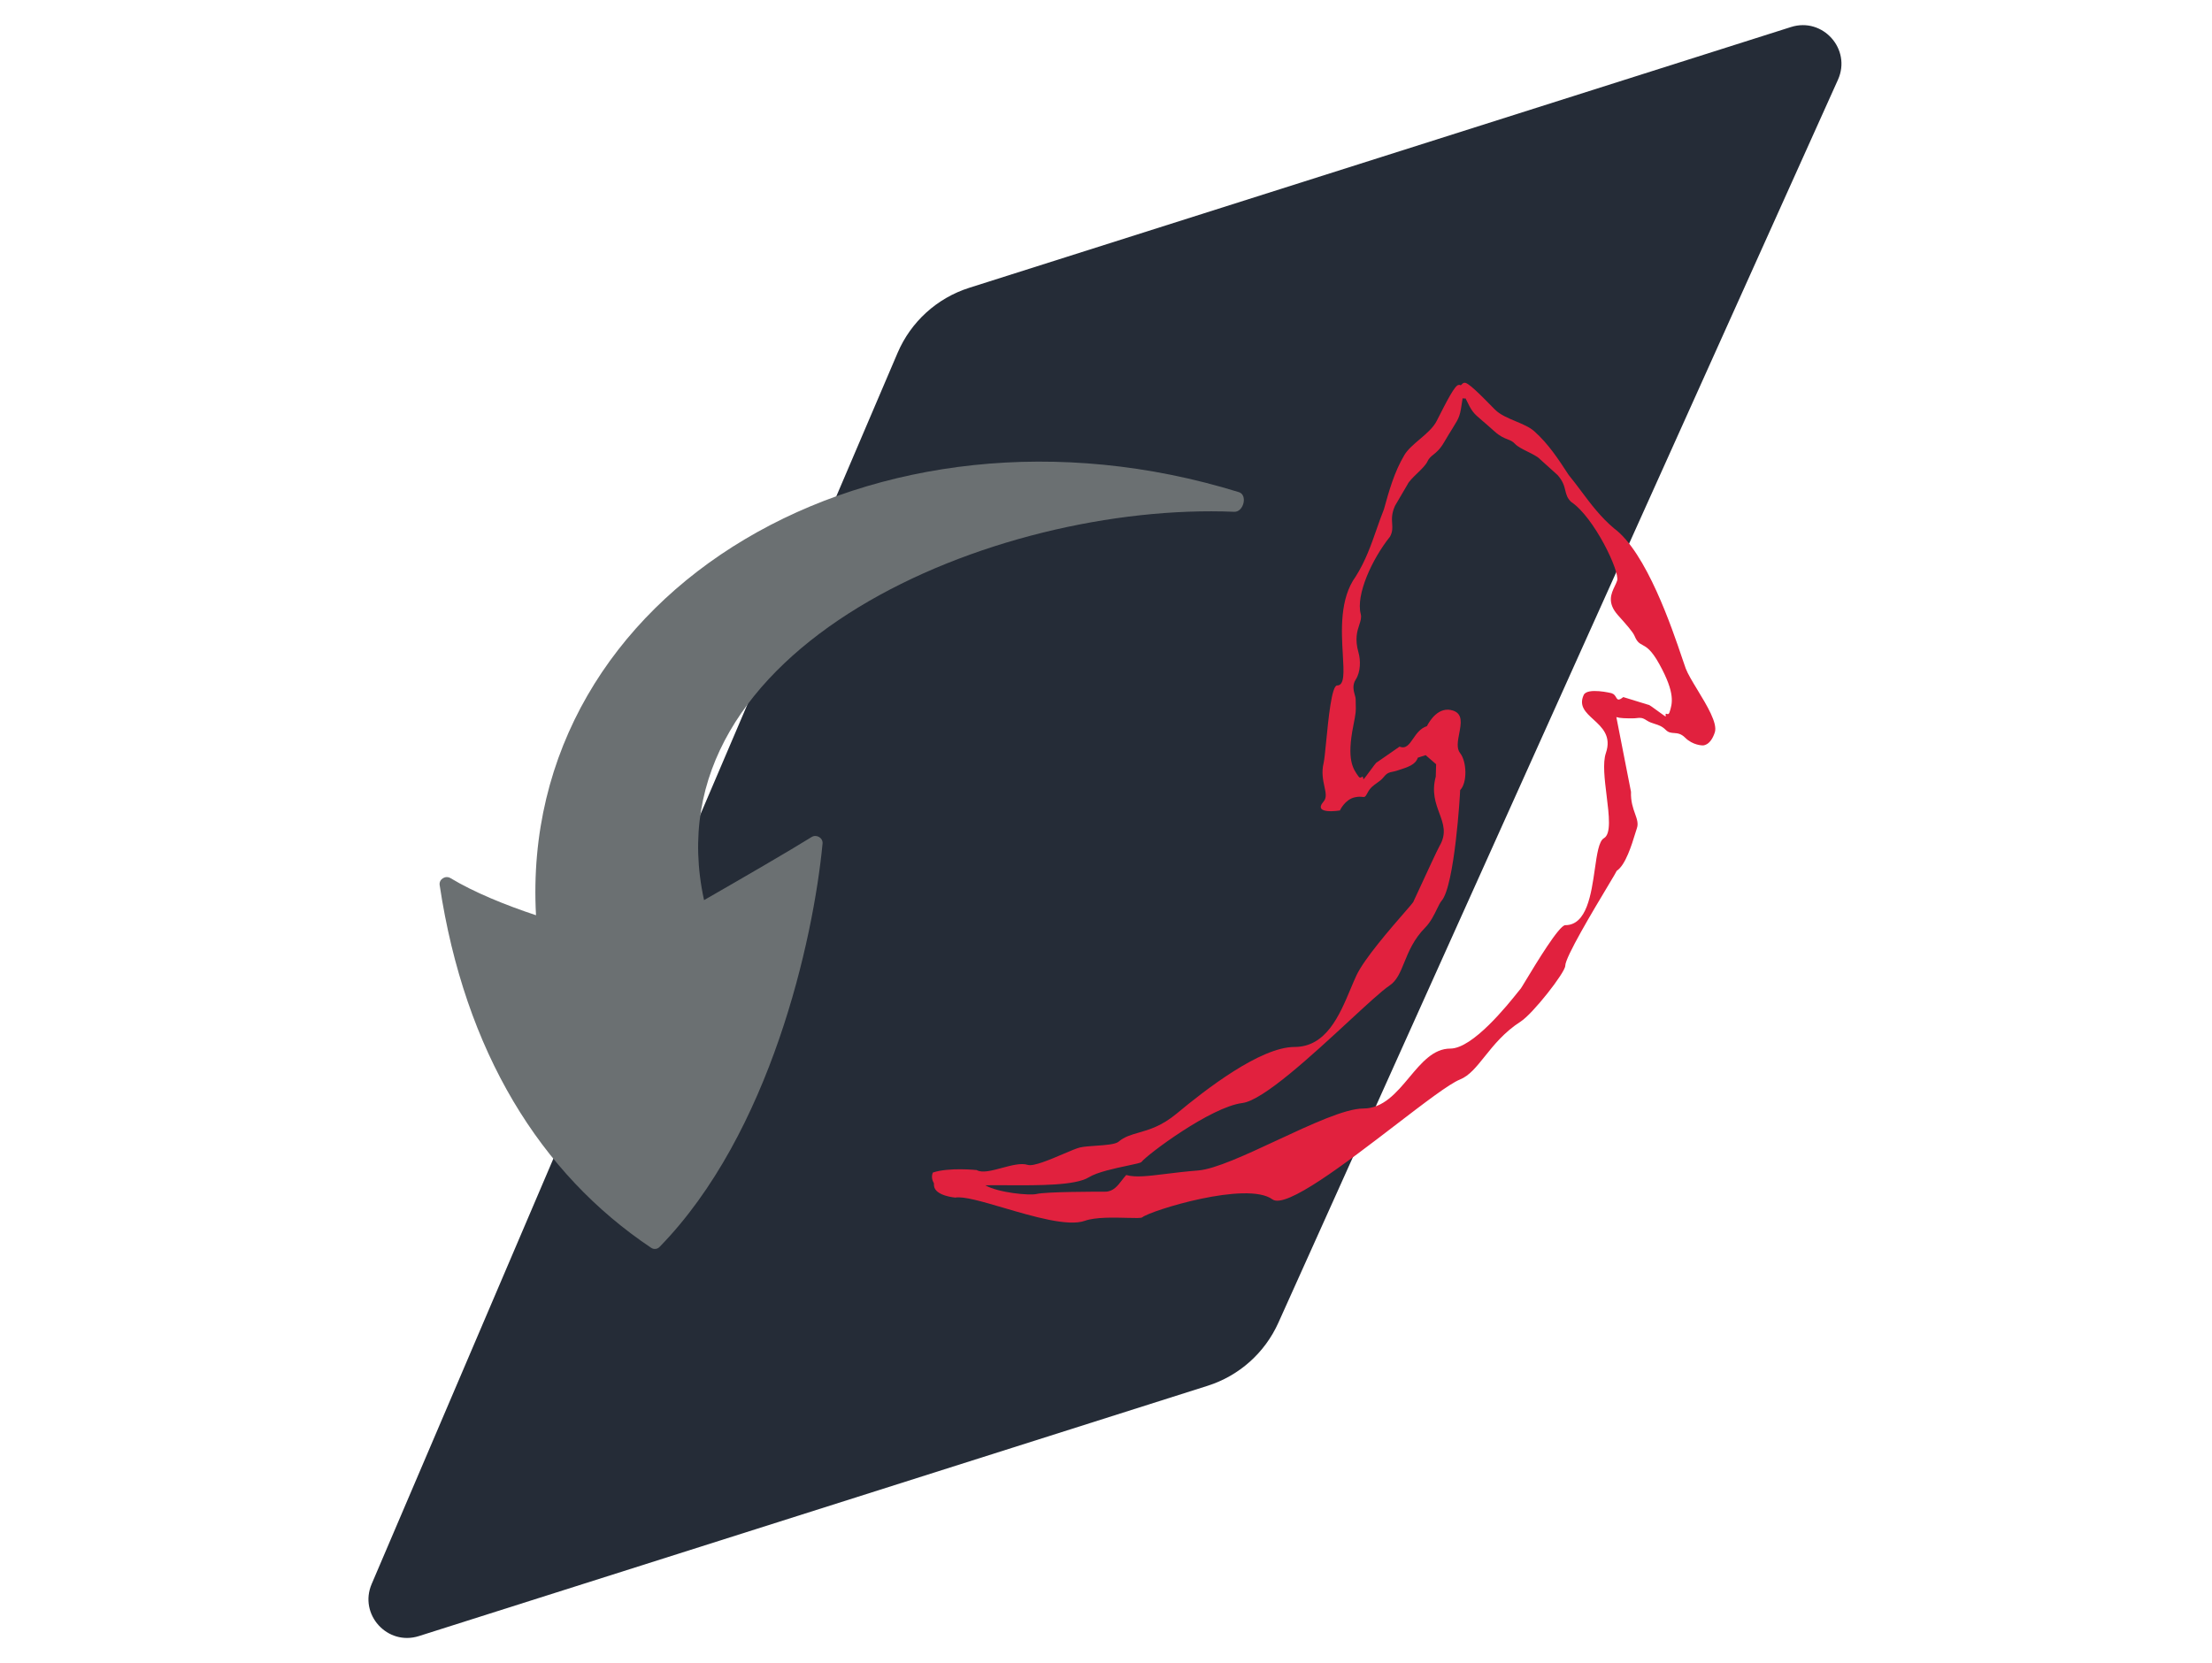
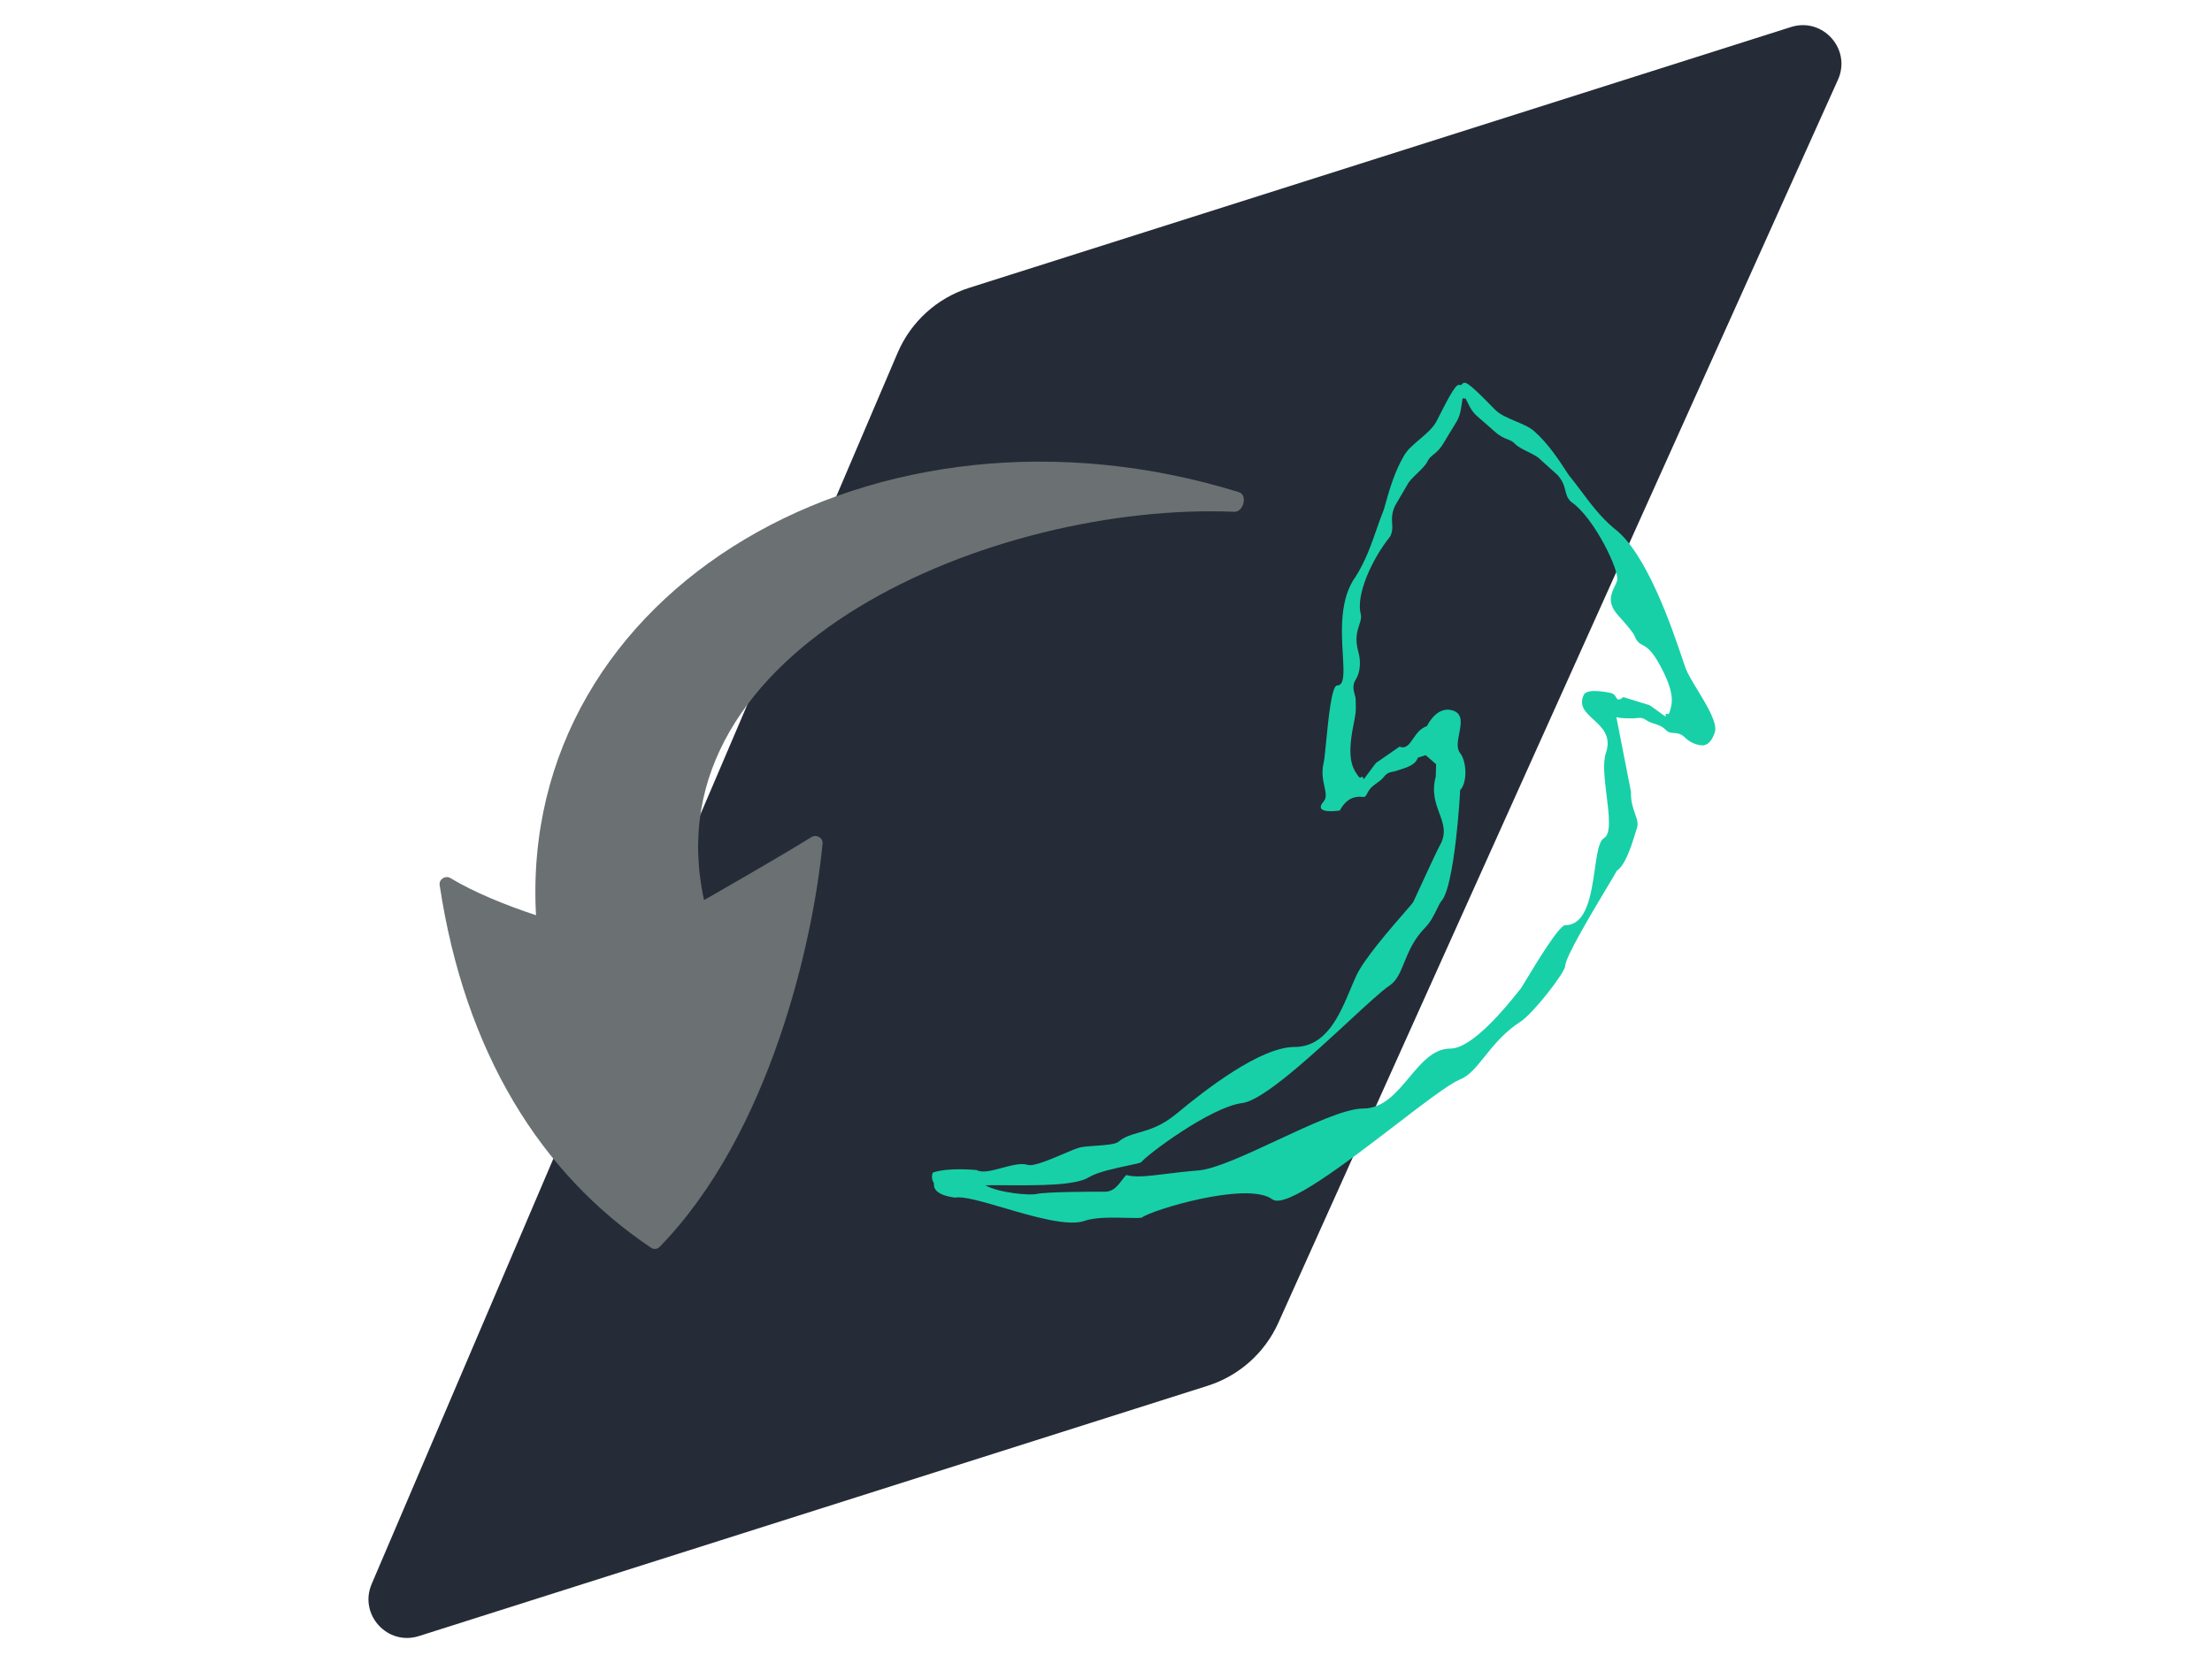
<svg xmlns="http://www.w3.org/2000/svg" width="572" height="430" viewBox="0 0 572 430" fill="none">
  <path d="M232.116 91.256L96.105 409.721C92.745 417.588 100.173 425.768 108.326 423.18L312.278 358.441C320.41 355.86 327.057 349.94 330.559 342.16L475.277 20.627C478.826 12.743 471.373 4.376 463.133 6.991L250.629 74.445C242.305 77.087 235.546 83.225 232.116 91.256Z" fill="#252C37" />
  <path d="M212.705 218.194C210.321 243.116 199.236 293.176 170.539 322.543C169.971 323.125 169.075 323.215 168.4 322.764C139.719 303.593 120.164 271.973 113.691 228.934C113.462 227.415 115.191 226.342 116.497 227.132C122.526 230.778 130.68 234.103 138.605 236.731C134.001 152.237 226.694 98.338 320.362 127.296C322.696 128.017 321.593 132.479 319.156 132.378C257.217 129.795 167.703 167.347 182.063 232.819C192.14 227.031 204.036 220.134 209.875 216.501C211.131 215.72 212.846 216.712 212.705 218.194Z" fill="#6B7072" />
-   <path fill-rule="evenodd" clip-rule="evenodd" d="M438.943 178.431C437.647 176.296 436.446 174.318 435.915 172.912C435.713 172.377 435.41 171.48 435.015 170.309C432.402 162.567 425.746 142.848 417.386 136.675C413.927 133.774 411.387 130.384 408.892 127.053C407.826 125.631 406.768 124.219 405.651 122.862C403.012 118.809 400.412 114.815 396.746 111.547C395.545 110.476 393.763 109.728 391.953 108.969C389.929 108.12 387.869 107.256 386.546 105.907C382.662 101.95 379.411 98.637 378.614 99.032C378.478 98.965 378.123 99.239 377.749 99.655C377.486 99.545 377.288 99.508 377.216 99.577C376.301 99.438 374.115 103.747 371.504 108.896C370.614 110.651 368.841 112.159 367.098 113.64C365.541 114.965 364.007 116.269 363.151 117.71C360.539 122.107 359.213 126.887 357.867 131.737C357.184 133.436 356.578 135.169 355.967 136.915C354.537 141.005 353.081 145.167 350.559 149.135C346.391 154.877 346.881 163.211 347.24 169.324C347.511 173.948 347.708 177.302 345.759 177.302C344.359 177.302 343.515 185.878 342.924 191.889C342.67 194.466 342.463 196.572 342.278 197.329C341.688 199.751 342.124 201.777 342.482 203.44C342.832 205.064 343.107 206.341 342.278 207.302C339.259 210.802 346.485 209.636 346.485 209.636C346.485 209.636 347.759 206.802 350.323 206.232C351.332 206.008 351.906 206.076 352.292 206.122C352.889 206.192 353.041 206.21 353.658 205.021C354.319 203.747 355.145 203.168 355.993 202.575C356.615 202.139 357.248 201.695 357.836 200.963C358.688 199.899 359.278 199.782 360.098 199.619C360.408 199.557 360.75 199.489 361.152 199.361C364.223 198.383 365.998 197.818 366.636 195.978L368.655 195.322L371.366 197.672L371.272 200.883C370.191 204.873 371.247 207.743 372.207 210.35C373.226 213.12 374.137 215.594 372.258 218.802C371.756 219.659 368.791 226.086 366.935 230.108C366.107 231.905 365.5 233.221 365.431 233.348C365.317 233.563 364.472 234.533 363.235 235.956C359.651 240.078 352.767 247.994 350.758 252.302C350.252 253.386 349.751 254.579 349.23 255.821C346.394 262.582 342.945 270.802 334.758 270.802C325.953 270.802 311.758 281.802 304.296 288.018C300.41 291.255 297.172 292.184 294.457 292.964C292.458 293.537 290.742 294.03 289.258 295.302C288.439 296.003 285.837 296.183 283.355 296.354C281.779 296.463 280.251 296.568 279.258 296.802C278.405 297.002 276.79 297.691 274.952 298.475C271.485 299.954 267.221 301.773 265.758 301.302C264.053 300.753 261.534 301.43 259.082 302.09C256.487 302.787 253.969 303.464 252.57 302.647L252.55 302.641C252.55 302.641 245.373 301.893 241.243 303.279C241.243 303.279 240.558 304.488 241.489 306.036C241.484 306.267 241.497 306.51 241.531 306.765C241.875 309.354 247.031 309.765 247.031 309.765C249.157 309.366 254.038 310.8 259.545 312.417C267.262 314.683 276.209 317.311 280.531 315.765C283.262 314.788 288.057 314.914 291.464 315.004C293.527 315.059 295.081 315.1 295.362 314.875C297.597 313.083 322.462 305.399 329.031 310.222C332.486 312.759 347.999 300.861 360.821 291.027C368.252 285.328 374.779 280.322 377.531 279.222C379.932 278.261 381.764 275.973 383.926 273.274C386.265 270.353 388.99 266.949 393.242 264.222C396.416 262.185 404.759 251.518 404.759 249.802C404.759 247.569 411.956 235.548 415.773 229.173C417.084 226.984 417.996 225.46 418.082 225.227C420.355 223.759 421.993 218.392 422.833 215.64C423.012 215.055 423.154 214.588 423.259 214.302C423.72 213.044 423.315 211.907 422.809 210.487C422.291 209.033 421.667 207.282 421.759 204.802L417.971 185.48C419.023 185.802 420.407 185.802 422.259 185.802C422.664 185.802 422.997 185.764 423.298 185.73C424.096 185.64 424.67 185.576 425.759 186.302C426.509 186.802 427.217 187.023 427.913 187.241C428.861 187.538 429.785 187.827 430.759 188.802C431.455 189.498 432.151 189.548 432.897 189.601C433.759 189.663 434.687 189.73 435.759 190.802C437.759 192.802 440.259 192.802 440.259 192.802C440.259 192.802 442.262 193.022 443.432 189.434C444.198 187.086 441.4 182.476 438.943 178.431ZM254.786 306.577C258.098 308.496 266.179 309.274 268.038 308.83C270.531 308.235 283.19 308.235 285.809 308.235C287.858 308.235 289.042 306.689 290.144 305.248C290.506 304.776 290.859 304.315 291.231 303.923C293.57 304.61 296.872 304.203 301.465 303.637C303.875 303.34 306.641 302.999 309.809 302.75C314.226 302.402 322.166 298.699 330.226 294.94C338.967 290.864 347.848 286.722 352.531 286.722C357.686 286.722 361.107 282.633 364.435 278.655C367.586 274.888 370.653 271.222 375.031 271.222C380.841 271.222 389.852 259.937 392.521 256.595C392.893 256.129 393.143 255.817 393.242 255.712C393.326 255.623 393.804 254.832 394.523 253.642C397.191 249.224 403.184 239.302 404.759 239.302C410.325 239.302 411.473 231.3 412.405 224.807C412.964 220.907 413.446 217.552 414.759 216.802C416.674 215.707 416.078 210.87 415.455 205.813C414.939 201.628 414.404 197.292 415.259 194.802C416.765 190.414 414.289 188.149 412.039 186.092C410.043 184.266 408.225 182.603 409.526 179.765C410.45 177.749 416.759 179.302 416.759 179.302L416.763 179.324C417.387 179.496 417.656 179.953 417.884 180.337C418.233 180.928 418.481 181.349 419.759 180.302L426.259 182.302C426.361 182.201 427.566 183.086 428.704 183.922C429.73 184.675 430.701 185.387 430.759 185.302C430.608 184.53 430.77 184.579 431.012 184.652C431.237 184.72 431.532 184.809 431.706 184.275C432.446 182.005 433.297 179.396 429.08 171.768C427.03 168.059 425.742 167.367 424.737 166.827C423.953 166.405 423.341 166.077 422.675 164.477C422.236 163.424 420.453 161.432 418.409 159.148L418.408 159.148C415.512 155.912 416.627 153.57 417.568 151.591C417.802 151.099 418.025 150.63 418.174 150.175C418.918 147.893 412.259 133.802 406.259 129.802C405.251 128.823 405.023 127.891 404.77 126.856C404.491 125.715 404.181 124.45 402.759 122.862L398.259 118.802C397.665 118.138 396.384 117.499 395.085 116.851C393.759 116.19 392.413 115.519 391.759 114.802C391.158 114.143 390.559 113.91 389.834 113.629C388.955 113.288 387.893 112.875 386.424 111.547C385.096 110.346 384.105 109.498 383.335 108.84L383.334 108.839C380.889 106.747 380.674 106.563 378.97 103.042C378.666 103.115 378.339 103.079 378.219 102.993C377.549 107.672 377.475 107.792 375.612 110.787C375.055 111.683 374.337 112.837 373.396 114.447C372.355 116.228 371.43 116.973 370.665 117.588C370.034 118.096 369.512 118.517 369.123 119.36C368.699 120.277 367.574 121.367 366.466 122.442C365.38 123.495 364.309 124.533 363.928 125.378L360.737 130.824C359.824 132.847 359.915 134.199 359.996 135.418C360.07 136.523 360.136 137.519 359.443 138.808C354.744 144.668 350.584 153.879 351.868 158.802C352.112 159.74 351.833 160.587 351.496 161.61C350.964 163.222 350.289 165.271 351.297 168.802C351.868 170.802 351.867 173.802 350.559 175.802C349.627 177.226 350.049 178.729 350.349 179.801C350.463 180.205 350.559 180.548 350.559 180.802C350.559 181.496 350.574 182.002 350.587 182.424C350.629 183.822 350.643 184.287 349.975 187.61C348.185 196.502 349.849 198.818 351.297 200.834C351.637 201.308 351.902 201.127 352.104 200.989C352.321 200.84 352.467 200.74 352.559 201.552C352.644 201.619 353.383 200.605 354.165 199.535C355.032 198.347 355.95 197.089 356.083 197.157L361.906 193.121C363.554 193.775 364.401 192.542 365.409 191.076C366.277 189.813 367.264 188.377 368.985 187.822C369.695 186.431 372.047 182.564 375.758 183.802C378.308 184.652 377.826 187.17 377.34 189.703C376.969 191.639 376.596 193.585 377.574 194.802C379.265 196.904 379.511 202.395 377.574 204.376C377.595 205.152 376.151 229.155 372.772 233.009C372.414 233.417 372.044 234.18 371.6 235.093C370.873 236.591 369.948 238.493 368.56 239.904C365.566 242.944 364.255 246.168 363.13 248.935C362.091 251.492 361.21 253.659 359.305 254.93C357.352 256.233 353.441 259.848 348.786 264.151C339.265 272.952 326.63 284.63 321.258 285.302C313.057 286.327 296.615 298.676 295.173 300.55C294.991 300.786 293.515 301.097 291.556 301.511C288.32 302.195 283.767 303.156 281.558 304.513C278.064 306.658 268.688 306.611 260.601 306.57C258.539 306.56 256.561 306.55 254.786 306.577Z" fill="#E1213E" />
+   <path fill-rule="evenodd" clip-rule="evenodd" d="M438.943 178.431C437.647 176.296 436.446 174.318 435.915 172.912C435.713 172.377 435.41 171.48 435.015 170.309C432.402 162.567 425.746 142.848 417.386 136.675C413.927 133.774 411.387 130.384 408.892 127.053C407.826 125.631 406.768 124.219 405.651 122.862C403.012 118.809 400.412 114.815 396.746 111.547C395.545 110.476 393.763 109.728 391.953 108.969C389.929 108.12 387.869 107.256 386.546 105.907C382.662 101.95 379.411 98.637 378.614 99.032C378.478 98.965 378.123 99.239 377.749 99.655C377.486 99.545 377.288 99.508 377.216 99.577C376.301 99.438 374.115 103.747 371.504 108.896C370.614 110.651 368.841 112.159 367.098 113.64C365.541 114.965 364.007 116.269 363.151 117.71C360.539 122.107 359.213 126.887 357.867 131.737C357.184 133.436 356.578 135.169 355.967 136.915C354.537 141.005 353.081 145.167 350.559 149.135C346.391 154.877 346.881 163.211 347.24 169.324C347.511 173.948 347.708 177.302 345.759 177.302C344.359 177.302 343.515 185.878 342.924 191.889C342.67 194.466 342.463 196.572 342.278 197.329C341.688 199.751 342.124 201.777 342.482 203.44C342.832 205.064 343.107 206.341 342.278 207.302C339.259 210.802 346.485 209.636 346.485 209.636C346.485 209.636 347.759 206.802 350.323 206.232C351.332 206.008 351.906 206.076 352.292 206.122C352.889 206.192 353.041 206.21 353.658 205.021C354.319 203.747 355.145 203.168 355.993 202.575C356.615 202.139 357.248 201.695 357.836 200.963C358.688 199.899 359.278 199.782 360.098 199.619C360.408 199.557 360.75 199.489 361.152 199.361C364.223 198.383 365.998 197.818 366.636 195.978L368.655 195.322L371.366 197.672L371.272 200.883C370.191 204.873 371.247 207.743 372.207 210.35C373.226 213.12 374.137 215.594 372.258 218.802C371.756 219.659 368.791 226.086 366.935 230.108C366.107 231.905 365.5 233.221 365.431 233.348C365.317 233.563 364.472 234.533 363.235 235.956C359.651 240.078 352.767 247.994 350.758 252.302C350.252 253.386 349.751 254.579 349.23 255.821C346.394 262.582 342.945 270.802 334.758 270.802C325.953 270.802 311.758 281.802 304.296 288.018C300.41 291.255 297.172 292.184 294.457 292.964C292.458 293.537 290.742 294.03 289.258 295.302C288.439 296.003 285.837 296.183 283.355 296.354C281.779 296.463 280.251 296.568 279.258 296.802C278.405 297.002 276.79 297.691 274.952 298.475C271.485 299.954 267.221 301.773 265.758 301.302C264.053 300.753 261.534 301.43 259.082 302.09C256.487 302.787 253.969 303.464 252.57 302.647L252.55 302.641C252.55 302.641 245.373 301.893 241.243 303.279C241.243 303.279 240.558 304.488 241.489 306.036C241.484 306.267 241.497 306.51 241.531 306.765C241.875 309.354 247.031 309.765 247.031 309.765C249.157 309.366 254.038 310.8 259.545 312.417C267.262 314.683 276.209 317.311 280.531 315.765C283.262 314.788 288.057 314.914 291.464 315.004C293.527 315.059 295.081 315.1 295.362 314.875C297.597 313.083 322.462 305.399 329.031 310.222C332.486 312.759 347.999 300.861 360.821 291.027C368.252 285.328 374.779 280.322 377.531 279.222C379.932 278.261 381.764 275.973 383.926 273.274C386.265 270.353 388.99 266.949 393.242 264.222C396.416 262.185 404.759 251.518 404.759 249.802C404.759 247.569 411.956 235.548 415.773 229.173C417.084 226.984 417.996 225.46 418.082 225.227C420.355 223.759 421.993 218.392 422.833 215.64C423.012 215.055 423.154 214.588 423.259 214.302C423.72 213.044 423.315 211.907 422.809 210.487C422.291 209.033 421.667 207.282 421.759 204.802L417.971 185.48C419.023 185.802 420.407 185.802 422.259 185.802C422.664 185.802 422.997 185.764 423.298 185.73C424.096 185.64 424.67 185.576 425.759 186.302C426.509 186.802 427.217 187.023 427.913 187.241C428.861 187.538 429.785 187.827 430.759 188.802C431.455 189.498 432.151 189.548 432.897 189.601C433.759 189.663 434.687 189.73 435.759 190.802C437.759 192.802 440.259 192.802 440.259 192.802C440.259 192.802 442.262 193.022 443.432 189.434C444.198 187.086 441.4 182.476 438.943 178.431ZM254.786 306.577C258.098 308.496 266.179 309.274 268.038 308.83C270.531 308.235 283.19 308.235 285.809 308.235C287.858 308.235 289.042 306.689 290.144 305.248C290.506 304.776 290.859 304.315 291.231 303.923C293.57 304.61 296.872 304.203 301.465 303.637C303.875 303.34 306.641 302.999 309.809 302.75C314.226 302.402 322.166 298.699 330.226 294.94C338.967 290.864 347.848 286.722 352.531 286.722C357.686 286.722 361.107 282.633 364.435 278.655C367.586 274.888 370.653 271.222 375.031 271.222C380.841 271.222 389.852 259.937 392.521 256.595C392.893 256.129 393.143 255.817 393.242 255.712C393.326 255.623 393.804 254.832 394.523 253.642C397.191 249.224 403.184 239.302 404.759 239.302C410.325 239.302 411.473 231.3 412.405 224.807C412.964 220.907 413.446 217.552 414.759 216.802C416.674 215.707 416.078 210.87 415.455 205.813C414.939 201.628 414.404 197.292 415.259 194.802C416.765 190.414 414.289 188.149 412.039 186.092C410.043 184.266 408.225 182.603 409.526 179.765C410.45 177.749 416.759 179.302 416.759 179.302L416.763 179.324C417.387 179.496 417.656 179.953 417.884 180.337C418.233 180.928 418.481 181.349 419.759 180.302L426.259 182.302C426.361 182.201 427.566 183.086 428.704 183.922C429.73 184.675 430.701 185.387 430.759 185.302C430.608 184.53 430.77 184.579 431.012 184.652C431.237 184.72 431.532 184.809 431.706 184.275C432.446 182.005 433.297 179.396 429.08 171.768C427.03 168.059 425.742 167.367 424.737 166.827C423.953 166.405 423.341 166.077 422.675 164.477C422.236 163.424 420.453 161.432 418.409 159.148L418.408 159.148C415.512 155.912 416.627 153.57 417.568 151.591C417.802 151.099 418.025 150.63 418.174 150.175C418.918 147.893 412.259 133.802 406.259 129.802C405.251 128.823 405.023 127.891 404.77 126.856C404.491 125.715 404.181 124.45 402.759 122.862L398.259 118.802C397.665 118.138 396.384 117.499 395.085 116.851C393.759 116.19 392.413 115.519 391.759 114.802C391.158 114.143 390.559 113.91 389.834 113.629C388.955 113.288 387.893 112.875 386.424 111.547C385.096 110.346 384.105 109.498 383.335 108.84L383.334 108.839C380.889 106.747 380.674 106.563 378.97 103.042C378.666 103.115 378.339 103.079 378.219 102.993C377.549 107.672 377.475 107.792 375.612 110.787C375.055 111.683 374.337 112.837 373.396 114.447C372.355 116.228 371.43 116.973 370.665 117.588C370.034 118.096 369.512 118.517 369.123 119.36C368.699 120.277 367.574 121.367 366.466 122.442C365.38 123.495 364.309 124.533 363.928 125.378L360.737 130.824C359.824 132.847 359.915 134.199 359.996 135.418C360.07 136.523 360.136 137.519 359.443 138.808C354.744 144.668 350.584 153.879 351.868 158.802C352.112 159.74 351.833 160.587 351.496 161.61C350.964 163.222 350.289 165.271 351.297 168.802C351.868 170.802 351.867 173.802 350.559 175.802C349.627 177.226 350.049 178.729 350.349 179.801C350.463 180.205 350.559 180.548 350.559 180.802C350.559 181.496 350.574 182.002 350.587 182.424C350.629 183.822 350.643 184.287 349.975 187.61C348.185 196.502 349.849 198.818 351.297 200.834C351.637 201.308 351.902 201.127 352.104 200.989C352.321 200.84 352.467 200.74 352.559 201.552C352.644 201.619 353.383 200.605 354.165 199.535C355.032 198.347 355.95 197.089 356.083 197.157L361.906 193.121C363.554 193.775 364.401 192.542 365.409 191.076C366.277 189.813 367.264 188.377 368.985 187.822C369.695 186.431 372.047 182.564 375.758 183.802C378.308 184.652 377.826 187.17 377.34 189.703C376.969 191.639 376.596 193.585 377.574 194.802C379.265 196.904 379.511 202.395 377.574 204.376C377.595 205.152 376.151 229.155 372.772 233.009C372.414 233.417 372.044 234.18 371.6 235.093C370.873 236.591 369.948 238.493 368.56 239.904C365.566 242.944 364.255 246.168 363.13 248.935C362.091 251.492 361.21 253.659 359.305 254.93C357.352 256.233 353.441 259.848 348.786 264.151C339.265 272.952 326.63 284.63 321.258 285.302C313.057 286.327 296.615 298.676 295.173 300.55C294.991 300.786 293.515 301.097 291.556 301.511C288.32 302.195 283.767 303.156 281.558 304.513C278.064 306.658 268.688 306.611 260.601 306.57C258.539 306.56 256.561 306.55 254.786 306.577Z" fill="#17D0A8" />
</svg>
